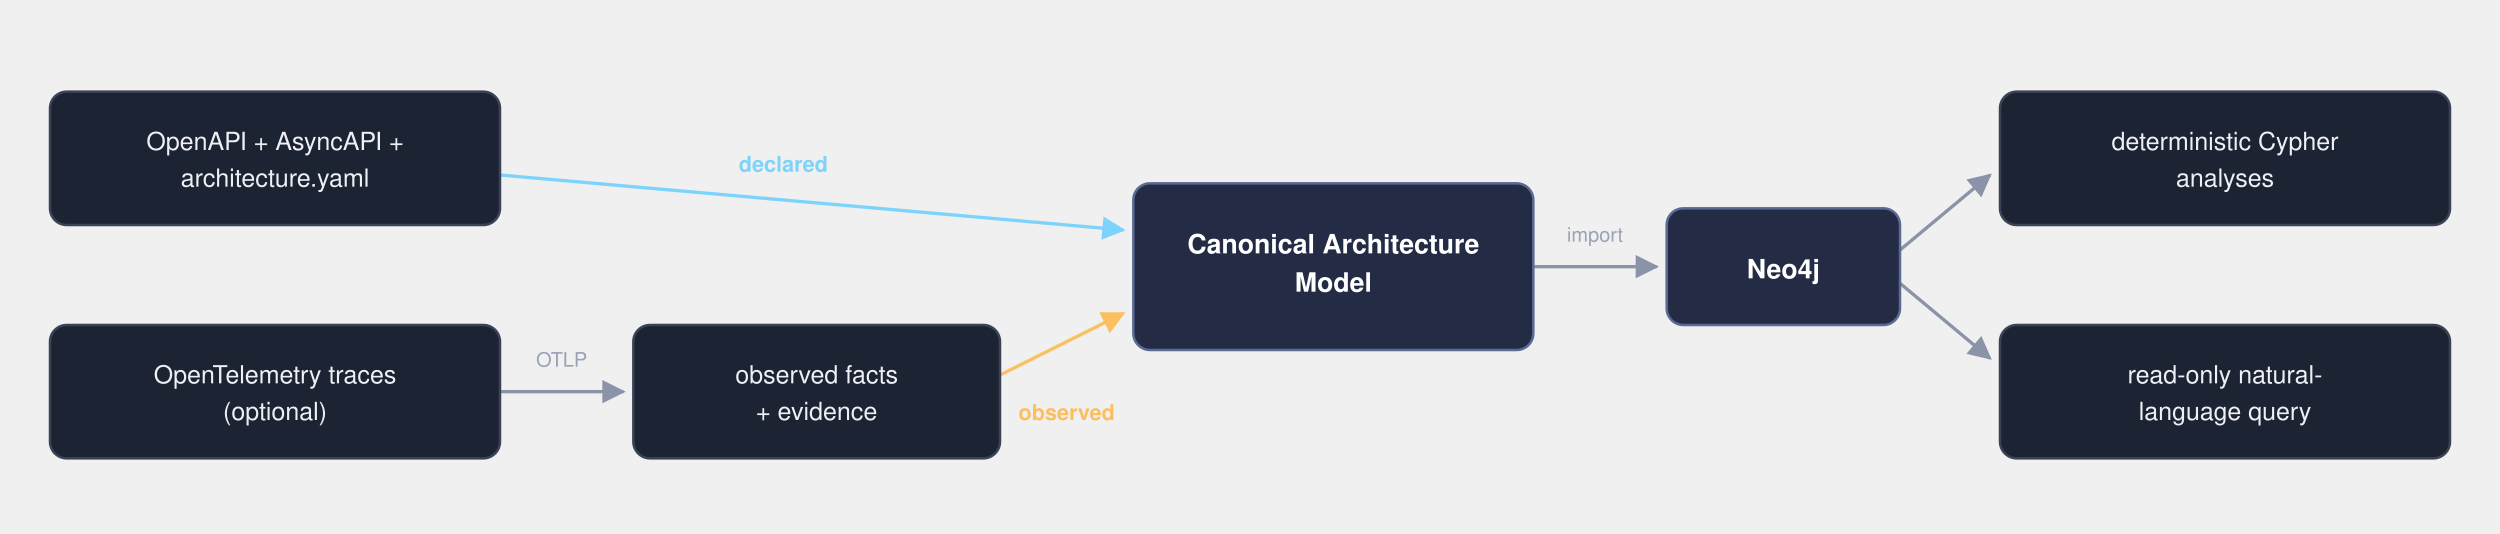
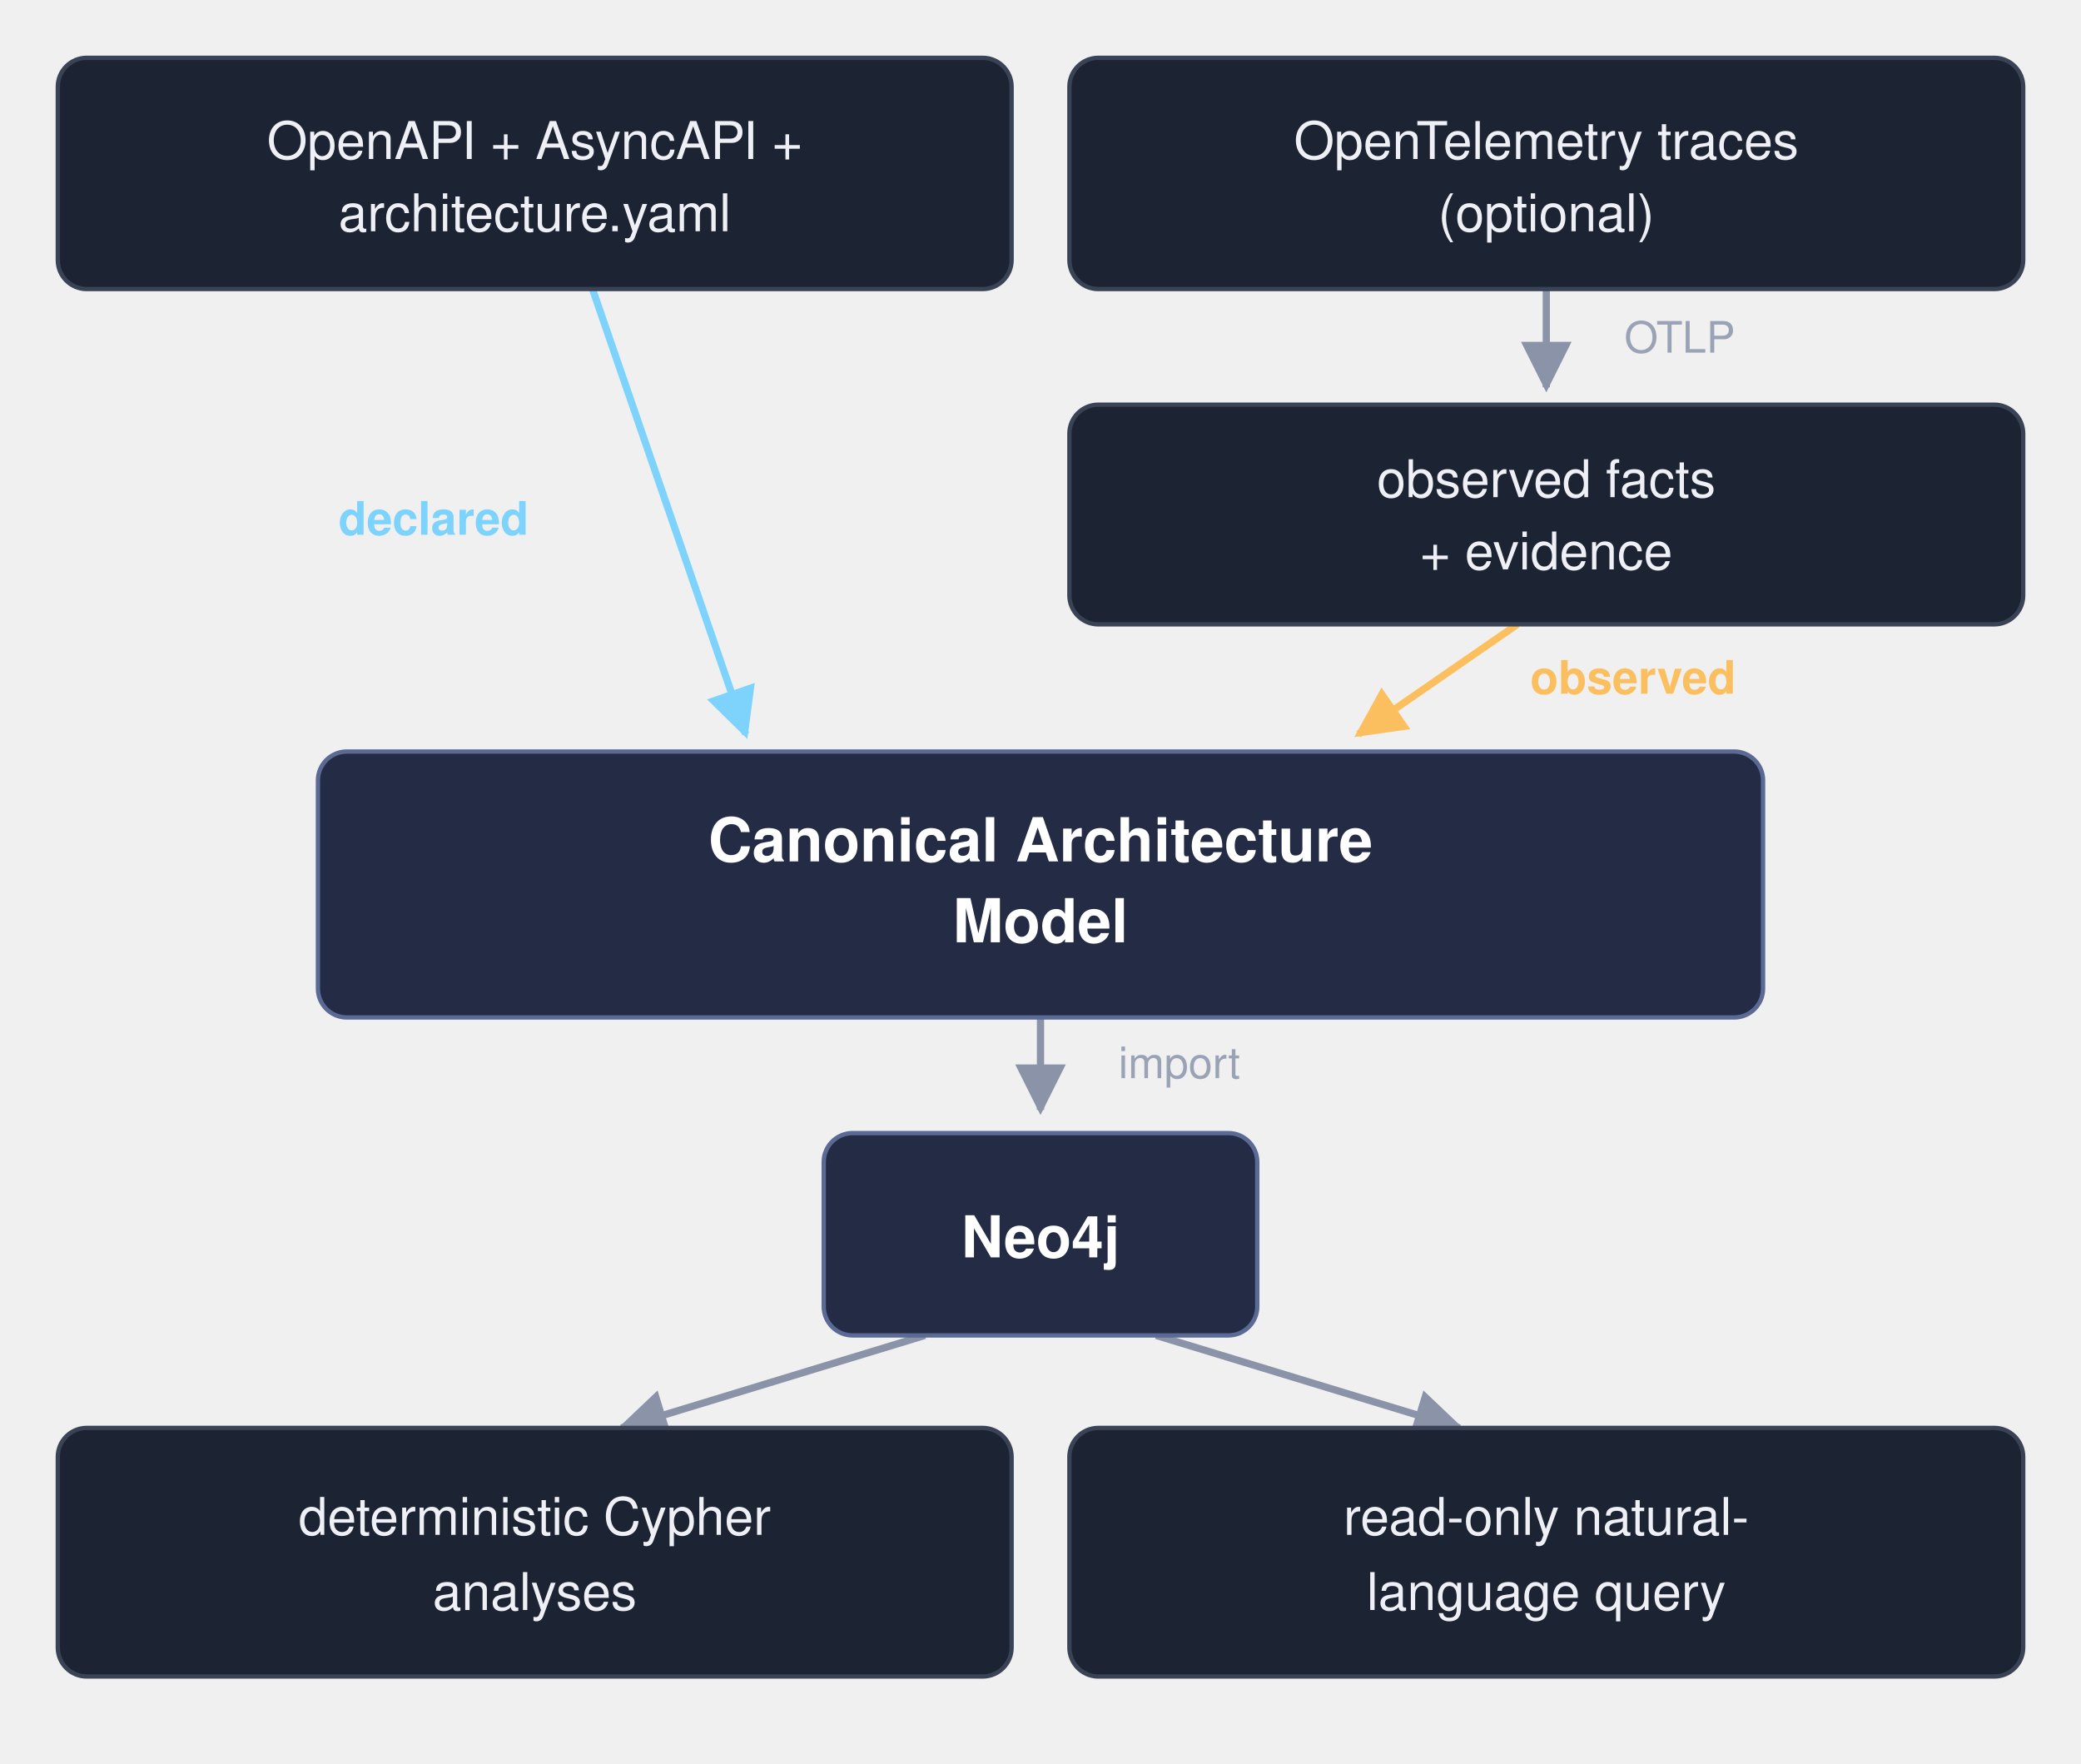
- <svg xmlns="http://www.w3.org/2000/svg" viewBox="0 0 1500 320" role="img" aria-label="Pipeline: declared sources (OpenAPI, AsyncAPI, architecture.yaml) and observed OpenTelemetry traces both feed the Canonical Architecture Model, which imports into Neo4j, which serves deterministic Cypher analyses and read-only natural-language query.">
+ <svg xmlns="http://www.w3.org/2000/svg" viewBox="0 0 720 610" role="img" aria-label="Pipeline: declared sources (OpenAPI, AsyncAPI, architecture.yaml) and observed OpenTelemetry traces both feed the Canonical Architecture Model, which imports into Neo4j, which serves deterministic Cypher analyses and read-only natural-language query.">
  <defs>
    <marker id="arrow-neutral" viewBox="0 0 10 10" refX="9" refY="5" markerWidth="7" markerHeight="7" orient="auto-start-reverse">
      <path d="M0,0 L10,5 L0,10 z" fill="#8b93a8" />
    </marker>
    <marker id="arrow-declared" viewBox="0 0 10 10" refX="9" refY="5" markerWidth="7" markerHeight="7" orient="auto-start-reverse">
      <path d="M0,0 L10,5 L0,10 z" fill="#7dd3fc" />
    </marker>
    <marker id="arrow-observed" viewBox="0 0 10 10" refX="9" refY="5" markerWidth="7" markerHeight="7" orient="auto-start-reverse">
      <path d="M0,0 L10,5 L0,10 z" fill="#fbbf60" />
    </marker>
  </defs>
  <g font-family="Helvetica, Arial, sans-serif">
-     <line x1="300" y1="235" x2="374" y2="235" stroke="#8b93a8" stroke-width="2" marker-end="url(#arrow-neutral)" />
-     <text x="337" y="220" fill="#9aa2b6" font-size="12" text-anchor="middle">OTLP</text>
-     <line x1="300" y1="105" x2="674" y2="138" stroke="#7dd3fc" stroke-width="2" marker-end="url(#arrow-declared)" />
-     <text x="470" y="103" fill="#7dd3fc" font-size="13" font-weight="bold" text-anchor="middle">declared</text>
-     <line x1="600" y1="225" x2="674" y2="188" stroke="#fbbf60" stroke-width="2" marker-end="url(#arrow-observed)" />
-     <text x="640" y="252" fill="#fbbf60" font-size="13" font-weight="bold" text-anchor="middle">observed</text>
-     <line x1="920" y1="160" x2="994" y2="160" stroke="#8b93a8" stroke-width="2" marker-end="url(#arrow-neutral)" />
-     <text x="957" y="145" fill="#9aa2b6" font-size="12" text-anchor="middle">import</text>
-     <line x1="1140" y1="150" x2="1194" y2="105" stroke="#8b93a8" stroke-width="2" marker-end="url(#arrow-neutral)" />
-     <line x1="1140" y1="170" x2="1194" y2="215" stroke="#8b93a8" stroke-width="2" marker-end="url(#arrow-neutral)" />
-     <rect x="30" y="55" width="270" height="80" rx="10" fill="#1c2333" stroke="#3a4256" stroke-width="1.5" />
-     <text x="165" y="90" fill="#eef0f5" font-size="15" text-anchor="middle">OpenAPI + AsyncAPI +</text>
-     <text x="165" y="112" fill="#eef0f5" font-size="15" text-anchor="middle">architecture.yaml</text>
-     <rect x="30" y="195" width="270" height="80" rx="10" fill="#1c2333" stroke="#3a4256" stroke-width="1.5" />
-     <text x="165" y="230" fill="#eef0f5" font-size="15" text-anchor="middle">OpenTelemetry traces</text>
-     <text x="165" y="252" fill="#eef0f5" font-size="15" text-anchor="middle">(optional)</text>
-     <rect x="380" y="195" width="220" height="80" rx="10" fill="#1c2333" stroke="#3a4256" stroke-width="1.5" />
-     <text x="490" y="230" fill="#eef0f5" font-size="15" text-anchor="middle">observed facts</text>
-     <text x="490" y="252" fill="#eef0f5" font-size="15" text-anchor="middle">+ evidence</text>
-     <rect x="680" y="110" width="240" height="100" rx="10" fill="#232c44" stroke="#5b6a94" stroke-width="1.5" />
-     <text x="800" y="152" fill="#ffffff" font-size="16" font-weight="bold" text-anchor="middle">Canonical Architecture</text>
-     <text x="800" y="175" fill="#ffffff" font-size="16" font-weight="bold" text-anchor="middle">Model</text>
-     <rect x="1000" y="125" width="140" height="70" rx="10" fill="#232c44" stroke="#5b6a94" stroke-width="1.5" />
-     <text x="1070" y="167" fill="#ffffff" font-size="16" font-weight="bold" text-anchor="middle">Neo4j</text>
-     <rect x="1200" y="55" width="270" height="80" rx="10" fill="#1c2333" stroke="#3a4256" stroke-width="1.5" />
-     <text x="1335" y="90" fill="#eef0f5" font-size="15" text-anchor="middle">deterministic Cypher</text>
-     <text x="1335" y="112" fill="#eef0f5" font-size="15" text-anchor="middle">analyses</text>
-     <rect x="1200" y="195" width="270" height="80" rx="10" fill="#1c2333" stroke="#3a4256" stroke-width="1.5" />
-     <text x="1335" y="230" fill="#eef0f5" font-size="15" text-anchor="middle">read-only natural-</text>
-     <text x="1335" y="252" fill="#eef0f5" font-size="15" text-anchor="middle">language query</text>
+     <line x1="535" y1="100" x2="535" y2="134" stroke="#8b93a8" stroke-width="2.5" marker-end="url(#arrow-neutral)" />
+     <text x="562" y="122" fill="#9aa2b6" font-size="15" text-anchor="start">OTLP</text>
+     <line x1="205" y1="100" x2="258" y2="254" stroke="#7dd3fc" stroke-width="2.5" marker-end="url(#arrow-declared)" />
+     <text x="150" y="185" fill="#7dd3fc" font-size="16" font-weight="bold" text-anchor="middle">declared</text>
+     <line x1="525" y1="216" x2="470" y2="254" stroke="#fbbf60" stroke-width="2.5" marker-end="url(#arrow-observed)" />
+     <text x="565" y="240" fill="#fbbf60" font-size="16" font-weight="bold" text-anchor="middle">observed</text>
+     <line x1="360" y1="352" x2="360" y2="384" stroke="#8b93a8" stroke-width="2.5" marker-end="url(#arrow-neutral)" />
+     <text x="387" y="373" fill="#9aa2b6" font-size="15" text-anchor="start">import</text>
+     <line x1="320" y1="462" x2="215" y2="494" stroke="#8b93a8" stroke-width="2.5" marker-end="url(#arrow-neutral)" />
+     <line x1="400" y1="462" x2="505" y2="494" stroke="#8b93a8" stroke-width="2.5" marker-end="url(#arrow-neutral)" />
+     <rect x="20" y="20" width="330" height="80" rx="10" fill="#1c2333" stroke="#3a4256" stroke-width="1.5" />
+     <text x="185" y="55" fill="#eef0f5" font-size="18" text-anchor="middle">OpenAPI + AsyncAPI +</text>
+     <text x="185" y="80" fill="#eef0f5" font-size="18" text-anchor="middle">architecture.yaml</text>
+     <rect x="370" y="20" width="330" height="80" rx="10" fill="#1c2333" stroke="#3a4256" stroke-width="1.5" />
+     <text x="535" y="55" fill="#eef0f5" font-size="18" text-anchor="middle">OpenTelemetry traces</text>
+     <text x="535" y="80" fill="#eef0f5" font-size="18" text-anchor="middle">(optional)</text>
+     <rect x="370" y="140" width="330" height="76" rx="10" fill="#1c2333" stroke="#3a4256" stroke-width="1.5" />
+     <text x="535" y="172" fill="#eef0f5" font-size="18" text-anchor="middle">observed facts</text>
+     <text x="535" y="197" fill="#eef0f5" font-size="18" text-anchor="middle">+ evidence</text>
+     <rect x="110" y="260" width="500" height="92" rx="10" fill="#232c44" stroke="#5b6a94" stroke-width="1.5" />
+     <text x="360" y="298" fill="#ffffff" font-size="21" font-weight="bold" text-anchor="middle">Canonical Architecture</text>
+     <text x="360" y="326" fill="#ffffff" font-size="21" font-weight="bold" text-anchor="middle">Model</text>
+     <rect x="285" y="392" width="150" height="70" rx="10" fill="#232c44" stroke="#5b6a94" stroke-width="1.5" />
+     <text x="360" y="435" fill="#ffffff" font-size="20" font-weight="bold" text-anchor="middle">Neo4j</text>
+     <rect x="20" y="494" width="330" height="86" rx="10" fill="#1c2333" stroke="#3a4256" stroke-width="1.5" />
+     <text x="185" y="531" fill="#eef0f5" font-size="18" text-anchor="middle">deterministic Cypher</text>
+     <text x="185" y="557" fill="#eef0f5" font-size="18" text-anchor="middle">analyses</text>
+     <rect x="370" y="494" width="330" height="86" rx="10" fill="#1c2333" stroke="#3a4256" stroke-width="1.5" />
+     <text x="535" y="531" fill="#eef0f5" font-size="18" text-anchor="middle">read-only natural-</text>
+     <text x="535" y="557" fill="#eef0f5" font-size="18" text-anchor="middle">language query</text>
  </g>
</svg>
